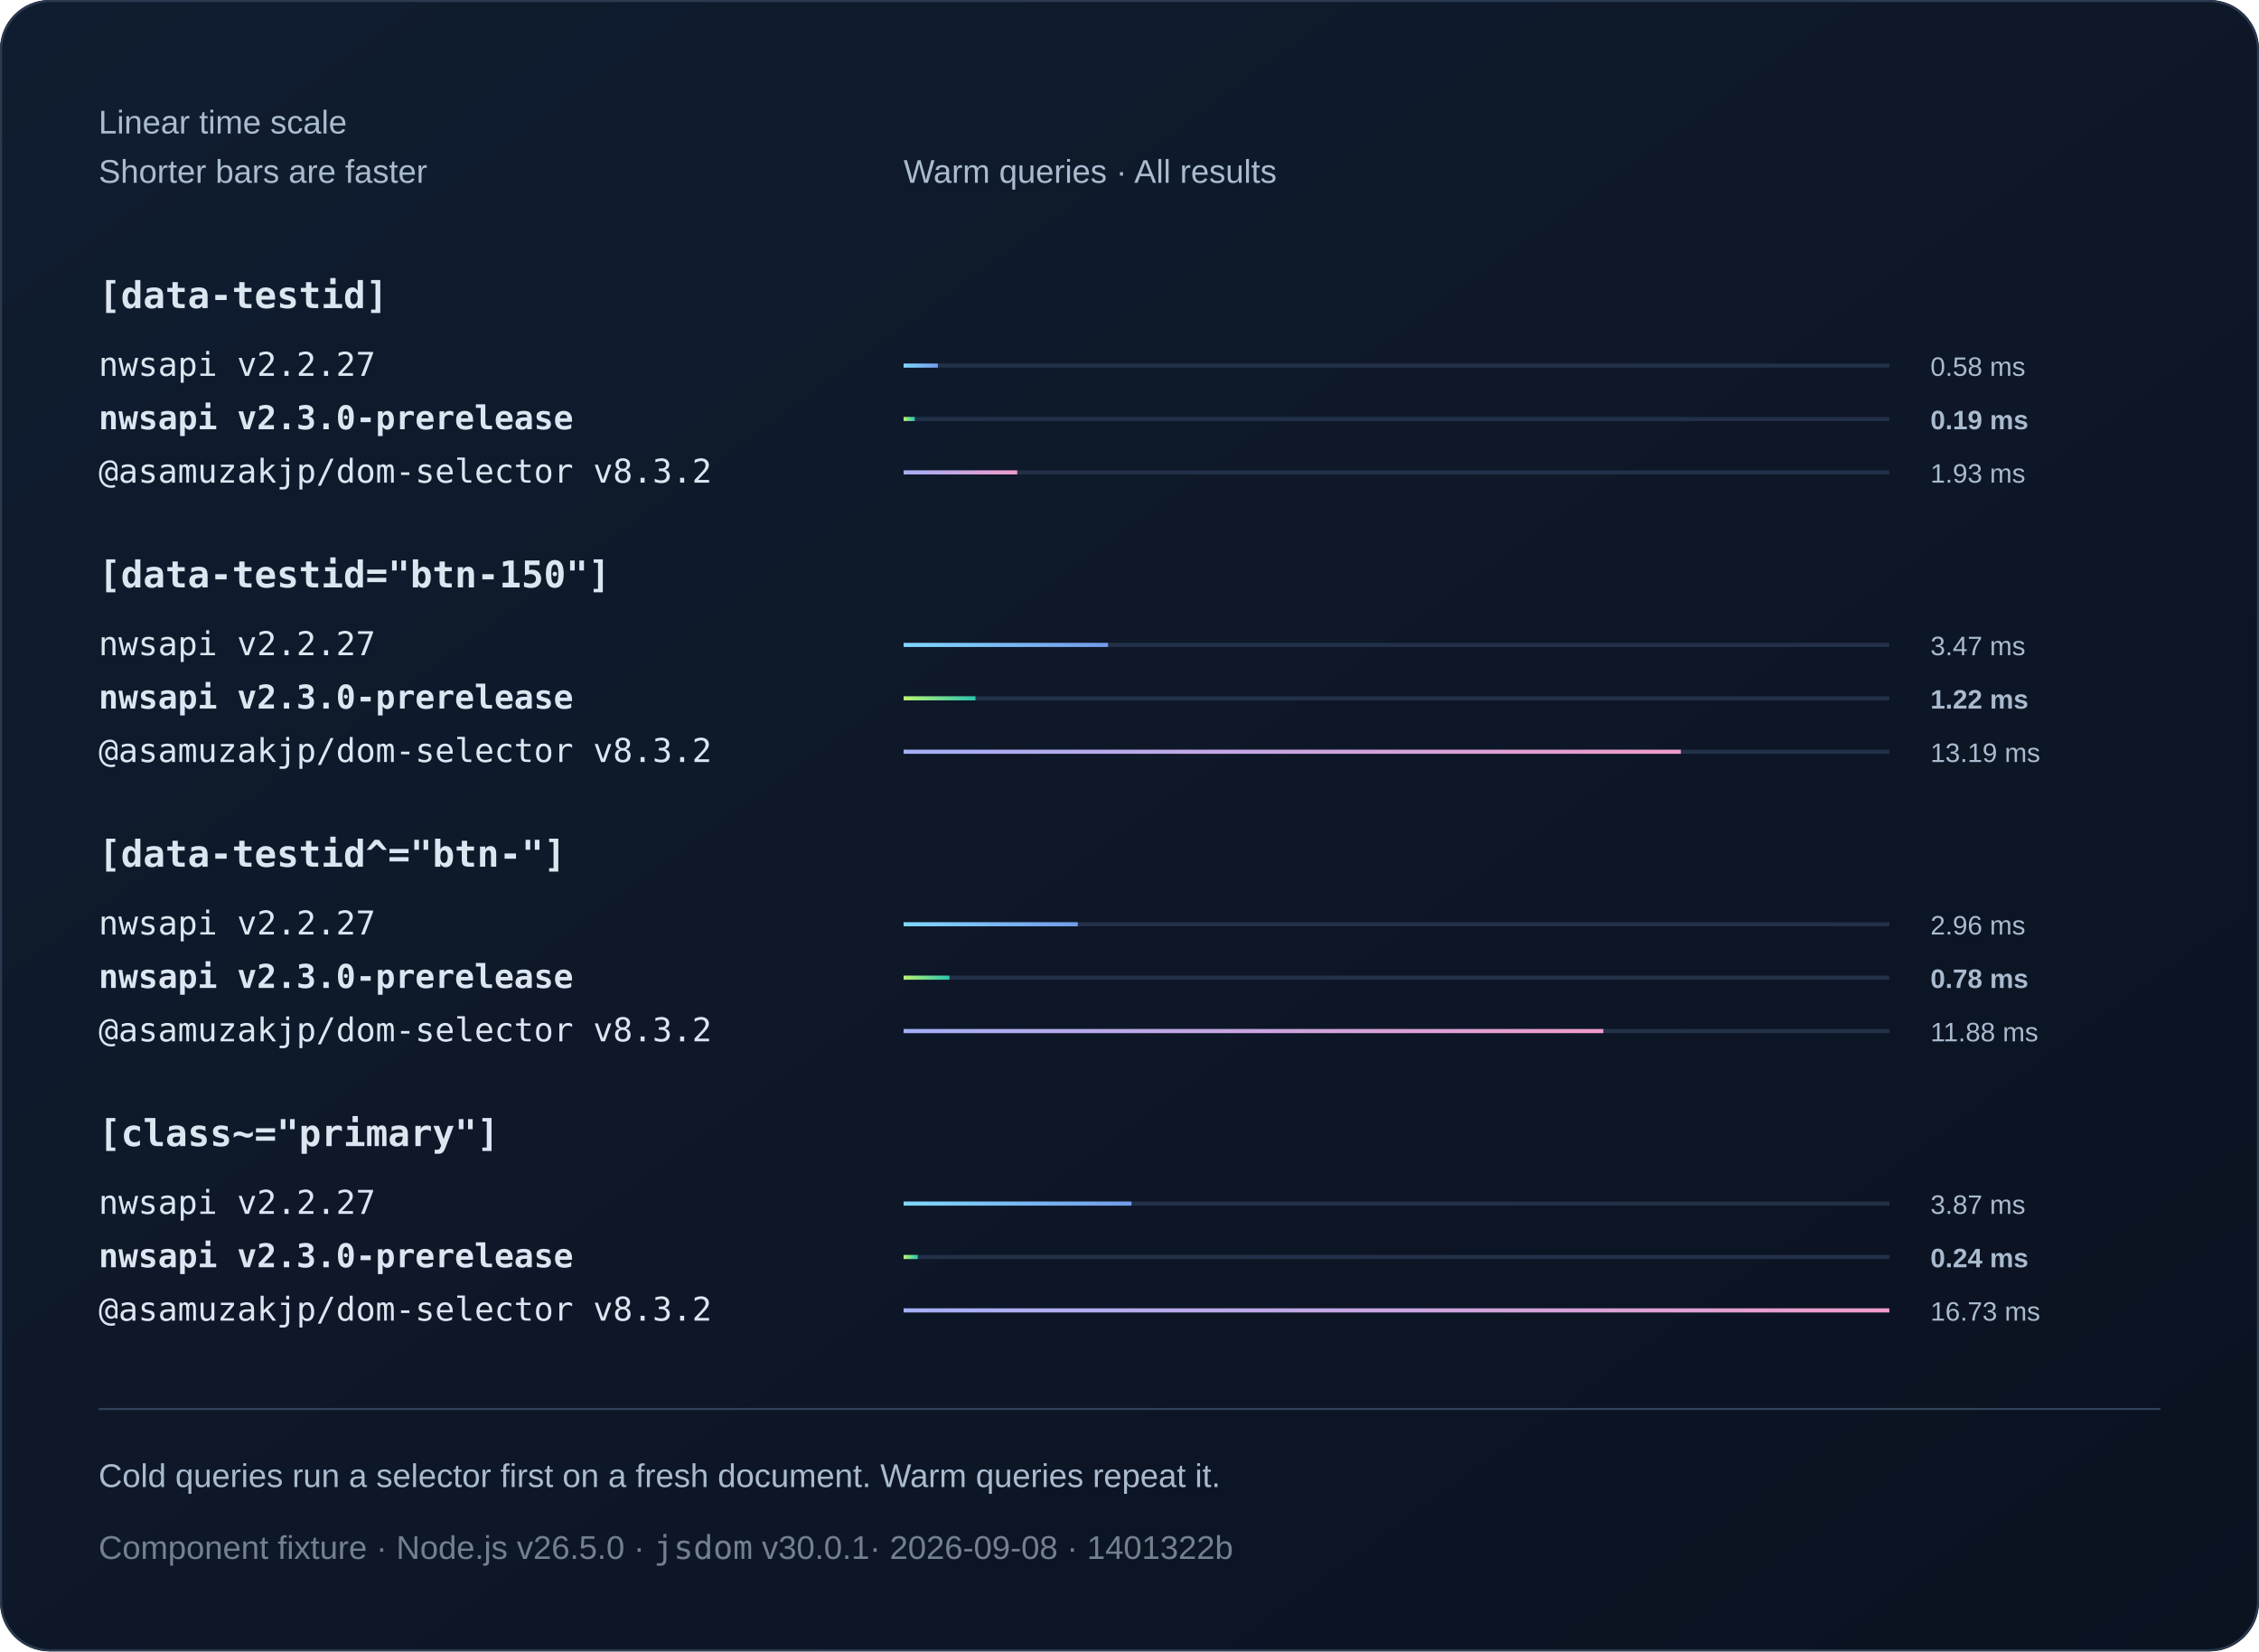
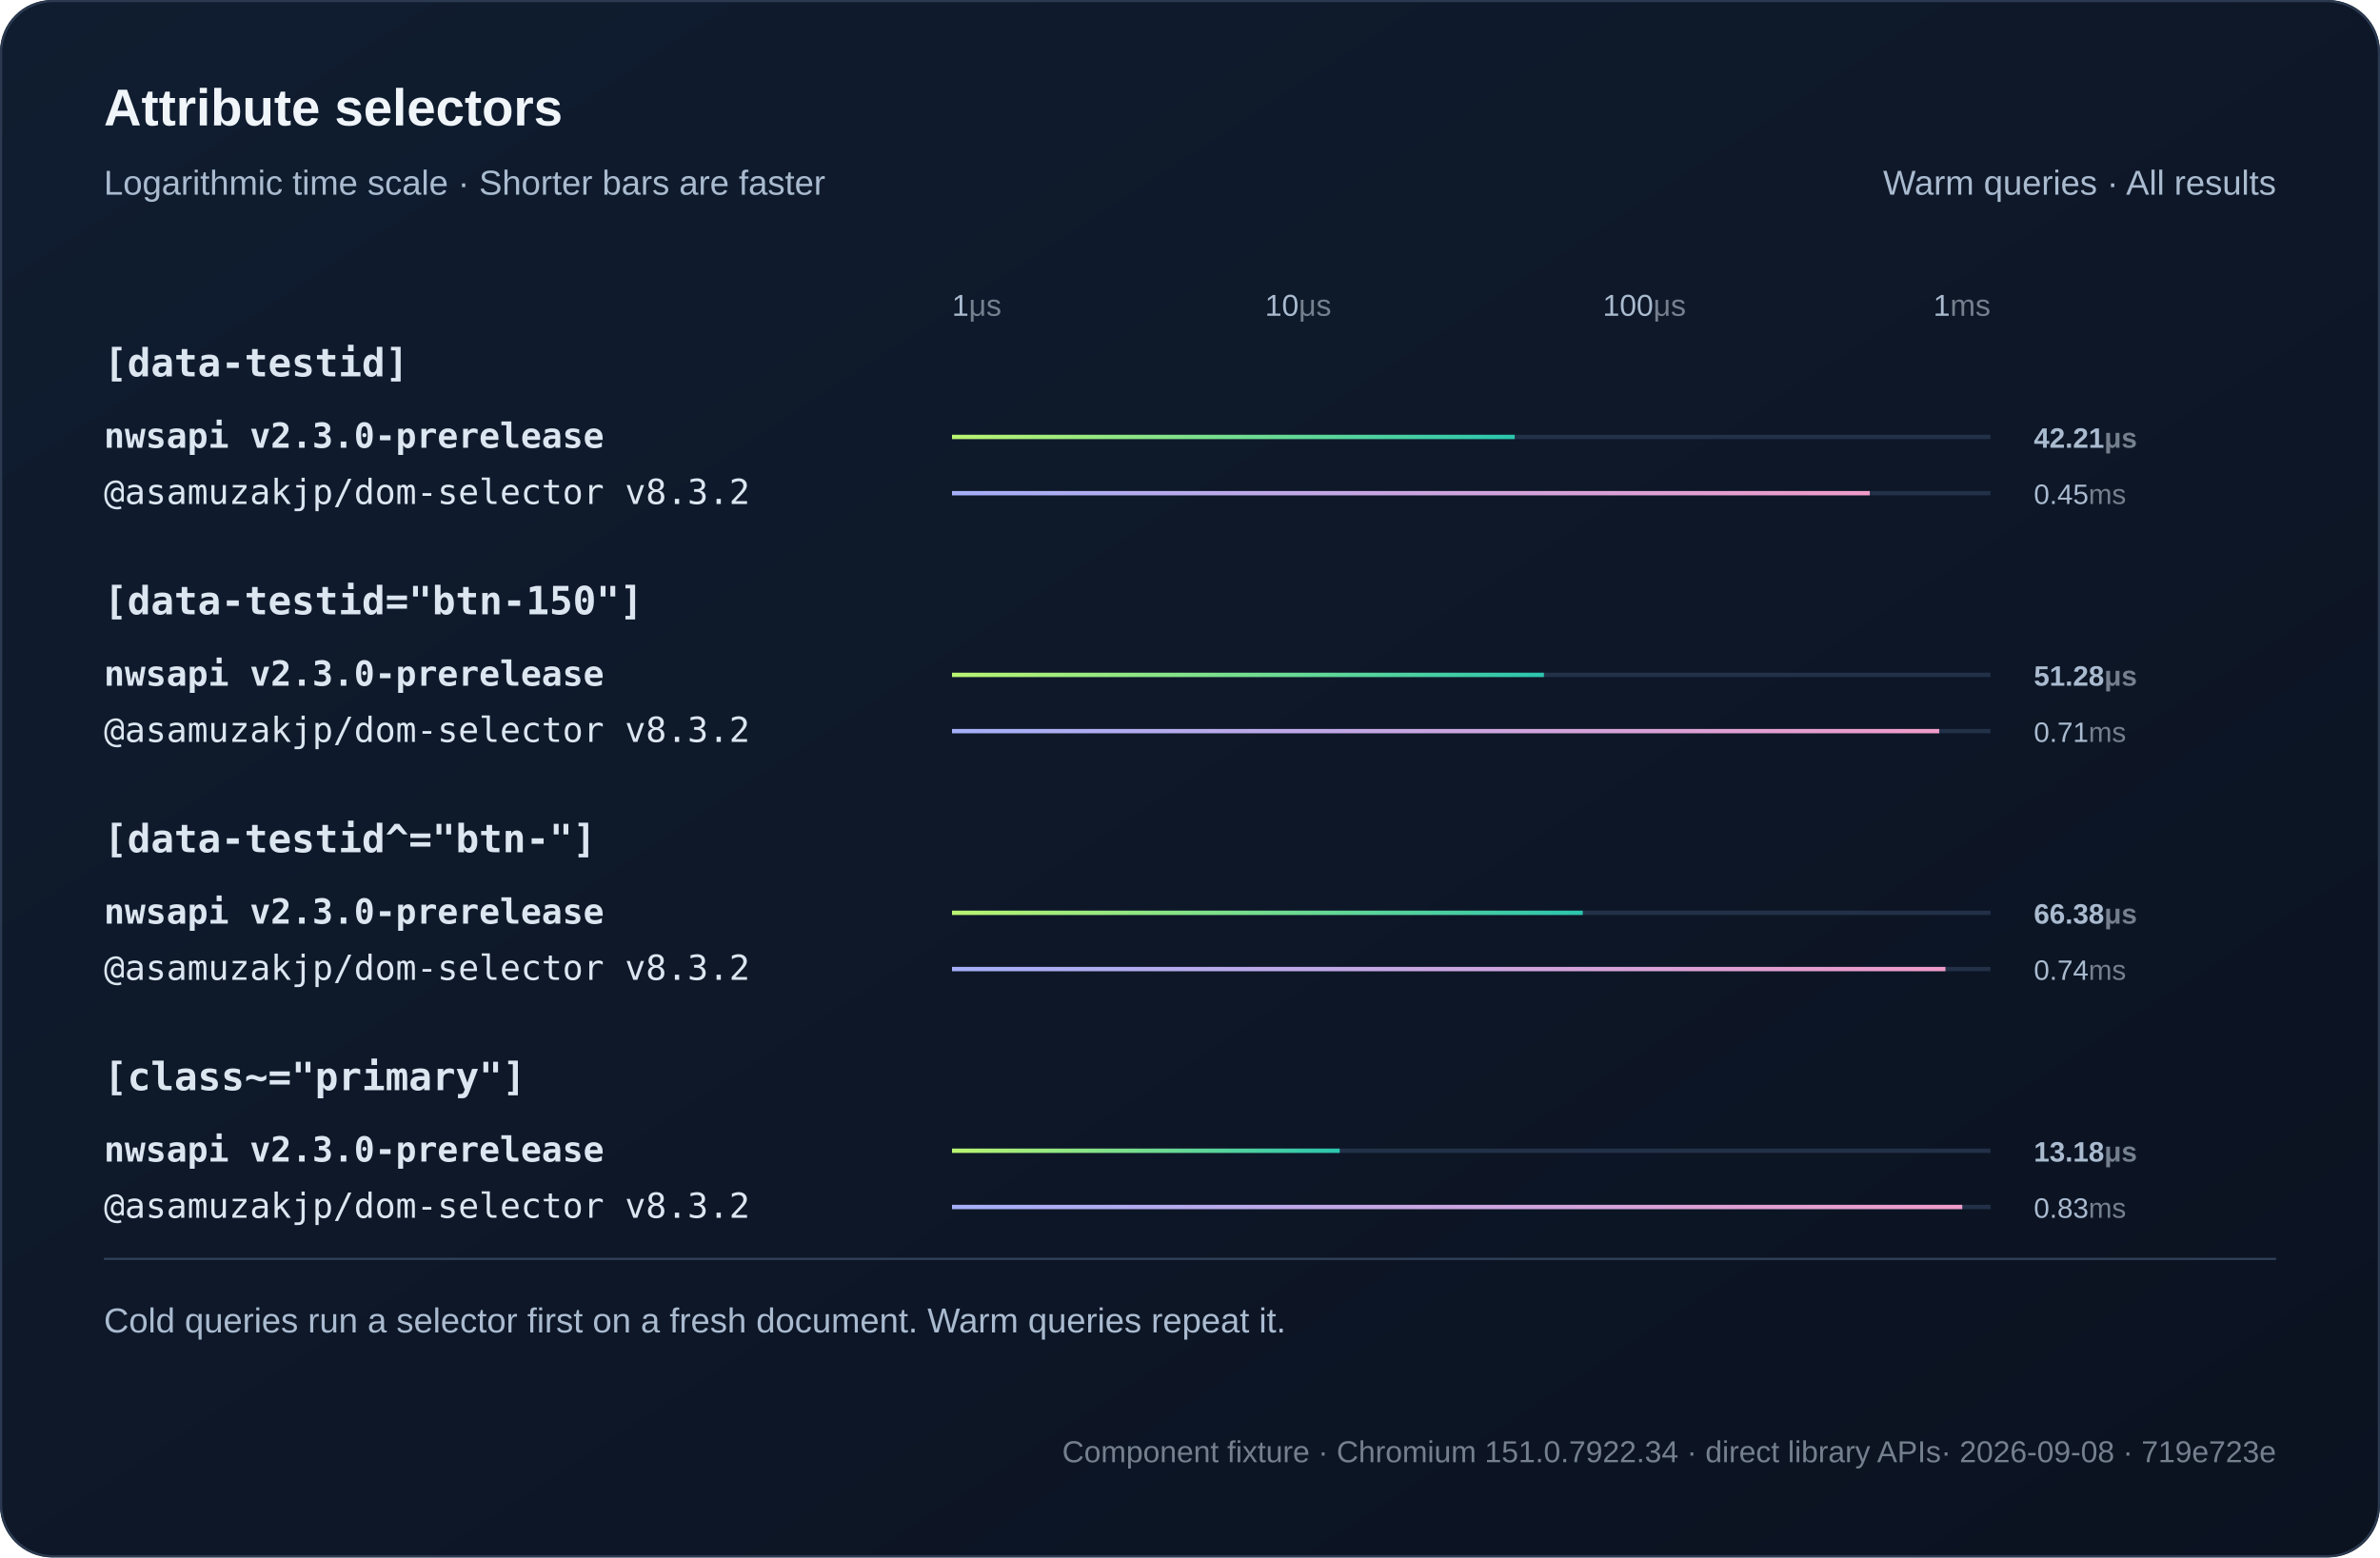
- <svg xmlns="http://www.w3.org/2000/svg" width="1100" height="804" viewBox="0 0 1100 804" role="img">
+ <svg xmlns="http://www.w3.org/2000/svg" width="1100" height="720" viewBox="0 0 1100 720" role="img">
  <defs>
    <linearGradient id="bg" x2="1" y2="1">
      <stop stop-color="#101d30" />
      <stop offset="1" stop-color="#0b1220" />
    </linearGradient>
    <linearGradient id="series0">
-       <stop stop-color="#80d7ff" />
-       <stop offset="1" stop-color="#739be8" />
-     </linearGradient>
-     <linearGradient id="series1">
      <stop stop-color="#baf471" />
      <stop offset="1" stop-color="#2bc5ae" />
    </linearGradient>
-     <linearGradient id="series2">
+     <linearGradient id="series1">
      <stop stop-color="#a4aff7" />
      <stop offset="1" stop-color="#ef9bc9" />
    </linearGradient>
  </defs>
  <style>text{font-family:Arial,Helvetica,sans-serif;fill:#f0f5fa}
.muted{fill:#aabbd0;font:16px Arial,Helvetica,sans-serif}
.code{font:18px Consolas,Menlo,monospace;fill:#dce6f1}
.note .code{font:16px Consolas,Menlo,monospace}
- .metadata,.metadata .code{fill:#75808e}
+ .metadata,.metadata .code{fill:#75808e;font-size:14px}
+ .chart-title{font-size:24px;font-weight:700}
+ .unit{fill:#75808e}
+ .package{font-family:Consolas,Menlo,monospace}
.comparison{font-size:14px;font-variant-numeric:tabular-nums}
.tick{fill:#aabbd0;font-size:12px}
.time{fill:#aabbd0;font-size:13px;font-variant-numeric:tabular-nums}
- .engine{font-size:16px}.selector{font-weight:600}.bar{transform-box:fill-box;transform-origin:left center;animation:fill 800ms ease-out 1 both}@keyframes fill{from{transform:scaleX(0)}to{transform:scaleX(1)}}@media(prefers-reduced-motion:reduce){.bar{animation:none}}</style>
-   <rect width="1100" height="804" rx="24" fill="url(#bg)" />
-   <rect x=".5" y=".5" width="1099" height="803" rx="24" fill="none" stroke="#2b3a50" />
-   <text x="48" y="65" class="muted">Linear time scale</text>
-   <text x="48" y="89" class="muted">Shorter bars are faster</text>
-   <text x="440" y="89" class="muted">Warm queries · All results</text>
-   <text x="48" y="150" class="code selector">[data-testid]</text>
+ .engine{font-size:16px}.selector{font-weight:600}.tick{font-size:14px}.bar{transform-box:fill-box;transform-origin:left center;animation:fill 800ms ease-out both}@keyframes fill{from{transform:scaleX(0)}to{transform:scaleX(1)}}@media(prefers-reduced-motion:reduce){.bar{animation:none}}</style>
+   <rect width="1100" height="720" rx="24" fill="url(#bg)" />
+   <rect x=".5" y=".5" width="1099" height="719" rx="24" fill="none" stroke="#2b3a50" />
+   <text x="48" y="58" class="chart-title">Attribute selectors</text>
+   <text x="48" y="90" class="muted">Logarithmic time scale · Shorter bars are faster</text>
+   <text x="1052" y="90" text-anchor="end" class="muted">Warm queries · All results</text>
+   <text x="440" y="146" text-anchor="start" class="tick">1<tspan class="unit">μs</tspan>
+   </text>
+   <text x="600" y="146" text-anchor="middle" class="tick">10<tspan class="unit">μs</tspan>
+   </text>
+   <text x="760" y="146" text-anchor="middle" class="tick">100<tspan class="unit">μs</tspan>
+   </text>
+   <text x="920" y="146" text-anchor="end" class="tick">1<tspan class="unit">ms</tspan>
+   </text>
+   <text x="48" y="174" class="code selector">[data-testid]</text>
  <g>
-     <text x="48" y="183" class="code engine">nwsapi v2.2.27</text>
-     <path d="M440 178h480" stroke="#223048" stroke-width="2" />
-     <rect class="bar" x="440" y="177" width="16.69" height="2" fill="url(#series0)" />
-     <text x="940" y="183" class="time">0.58 ms</text>
+     <text x="48" y="207" class="code engine" style="font-weight:700">nwsapi v2.3.0-prerelease</text>
+     <path d="M440 202h480" stroke="#223048" stroke-width="2" />
+     <rect class="bar" x="440" y="201" width="260.07" height="2" fill="url(#series0)" />
+     <text x="940" y="207" class="time" style="font-weight:700">42.21<tspan class="unit">μs</tspan>
+     </text>
  </g>
  <g>
-     <text x="48" y="209" class="code engine" style="font-weight:700">nwsapi v2.3.0-prerelease</text>
-     <path d="M440 204h480" stroke="#223048" stroke-width="2" />
-     <rect class="bar" x="440" y="203" width="5.46" height="2" fill="url(#series1)" />
-     <text x="940" y="209" class="time" style="font-weight:700">0.19 ms</text>
+     <text x="48" y="233" class="code engine">@asamuzakjp/dom-selector v8.3.2</text>
+     <path d="M440 228h480" stroke="#223048" stroke-width="2" />
+     <rect class="bar" x="440" y="227" width="424.19" height="2" fill="url(#series1)" />
+     <text x="940" y="233" class="time">0.45<tspan class="unit">ms</tspan>
+     </text>
+   </g>
+   <text x="48" y="284" class="code selector">[data-testid="btn-150"]</text>
+   <g>
+     <text x="48" y="317" class="code engine" style="font-weight:700">nwsapi v2.3.0-prerelease</text>
+     <path d="M440 312h480" stroke="#223048" stroke-width="2" />
+     <rect class="bar" x="440" y="311" width="273.58" height="2" fill="url(#series0)" />
+     <text x="940" y="317" class="time" style="font-weight:700">51.28<tspan class="unit">μs</tspan>
+     </text>
  </g>
  <g>
-     <text x="48" y="235" class="code engine">@asamuzakjp/dom-selector v8.3.2</text>
-     <path d="M440 230h480" stroke="#223048" stroke-width="2" />
-     <rect class="bar" x="440" y="229" width="55.34" height="2" fill="url(#series2)" />
-     <text x="940" y="235" class="time">1.93 ms</text>
+     <text x="48" y="343" class="code engine">@asamuzakjp/dom-selector v8.3.2</text>
+     <path d="M440 338h480" stroke="#223048" stroke-width="2" />
+     <rect class="bar" x="440" y="337" width="456.27" height="2" fill="url(#series1)" />
+     <text x="940" y="343" class="time">0.71<tspan class="unit">ms</tspan>
+     </text>
  </g>
-   <text x="48" y="286" class="code selector">[data-testid="btn-150"]</text>
+   <text x="48" y="394" class="code selector">[data-testid^="btn-"]</text>
  <g>
-     <text x="48" y="319" class="code engine">nwsapi v2.2.27</text>
-     <path d="M440 314h480" stroke="#223048" stroke-width="2" />
-     <rect class="bar" x="440" y="313" width="99.55" height="2" fill="url(#series0)" />
-     <text x="940" y="319" class="time">3.47 ms</text>
+     <text x="48" y="427" class="code engine" style="font-weight:700">nwsapi v2.3.0-prerelease</text>
+     <path d="M440 422h480" stroke="#223048" stroke-width="2" />
+     <rect class="bar" x="440" y="421" width="291.53" height="2" fill="url(#series0)" />
+     <text x="940" y="427" class="time" style="font-weight:700">66.38<tspan class="unit">μs</tspan>
+     </text>
  </g>
  <g>
-     <text x="48" y="345" class="code engine" style="font-weight:700">nwsapi v2.3.0-prerelease</text>
-     <path d="M440 340h480" stroke="#223048" stroke-width="2" />
-     <rect class="bar" x="440" y="339" width="35" height="2" fill="url(#series1)" />
-     <text x="940" y="345" class="time" style="font-weight:700">1.22 ms</text>
+     <text x="48" y="453" class="code engine">@asamuzakjp/dom-selector v8.3.2</text>
+     <path d="M440 448h480" stroke="#223048" stroke-width="2" />
+     <rect class="bar" x="440" y="447" width="459.16" height="2" fill="url(#series1)" />
+     <text x="940" y="453" class="time">0.74<tspan class="unit">ms</tspan>
+     </text>
+   </g>
+   <text x="48" y="504" class="code selector">[class~="primary"]</text>
+   <g>
+     <text x="48" y="537" class="code engine" style="font-weight:700">nwsapi v2.3.0-prerelease</text>
+     <path d="M440 532h480" stroke="#223048" stroke-width="2" />
+     <rect class="bar" x="440" y="531" width="179.19" height="2" fill="url(#series0)" />
+     <text x="940" y="537" class="time" style="font-weight:700">13.18<tspan class="unit">μs</tspan>
+     </text>
  </g>
  <g>
-     <text x="48" y="371" class="code engine">@asamuzakjp/dom-selector v8.3.2</text>
-     <path d="M440 366h480" stroke="#223048" stroke-width="2" />
-     <rect class="bar" x="440" y="365" width="378.48" height="2" fill="url(#series2)" />
-     <text x="940" y="371" class="time">13.19 ms</text>
+     <text x="48" y="563" class="code engine">@asamuzakjp/dom-selector v8.3.2</text>
+     <path d="M440 558h480" stroke="#223048" stroke-width="2" />
+     <rect class="bar" x="440" y="557" width="466.94" height="2" fill="url(#series1)" />
+     <text x="940" y="563" class="time">0.83<tspan class="unit">ms</tspan>
+     </text>
  </g>
-   <text x="48" y="422" class="code selector">[data-testid^="btn-"]</text>
-   <g>
-     <text x="48" y="455" class="code engine">nwsapi v2.2.27</text>
-     <path d="M440 450h480" stroke="#223048" stroke-width="2" />
-     <rect class="bar" x="440" y="449" width="84.82" height="2" fill="url(#series0)" />
-     <text x="940" y="455" class="time">2.96 ms</text>
-   </g>
-   <g>
-     <text x="48" y="481" class="code engine" style="font-weight:700">nwsapi v2.3.0-prerelease</text>
-     <path d="M440 476h480" stroke="#223048" stroke-width="2" />
-     <rect class="bar" x="440" y="475" width="22.31" height="2" fill="url(#series1)" />
-     <text x="940" y="481" class="time" style="font-weight:700">0.78 ms</text>
-   </g>
-   <g>
-     <text x="48" y="507" class="code engine">@asamuzakjp/dom-selector v8.3.2</text>
-     <path d="M440 502h480" stroke="#223048" stroke-width="2" />
-     <rect class="bar" x="440" y="501" width="340.73" height="2" fill="url(#series2)" />
-     <text x="940" y="507" class="time">11.88 ms</text>
-   </g>
-   <text x="48" y="558" class="code selector">[class~="primary"]</text>
-   <g>
-     <text x="48" y="591" class="code engine">nwsapi v2.2.27</text>
-     <path d="M440 586h480" stroke="#223048" stroke-width="2" />
-     <rect class="bar" x="440" y="585" width="110.96" height="2" fill="url(#series0)" />
-     <text x="940" y="591" class="time">3.87 ms</text>
-   </g>
-   <g>
-     <text x="48" y="617" class="code engine" style="font-weight:700">nwsapi v2.3.0-prerelease</text>
-     <path d="M440 612h480" stroke="#223048" stroke-width="2" />
-     <rect class="bar" x="440" y="611" width="6.92" height="2" fill="url(#series1)" />
-     <text x="940" y="617" class="time" style="font-weight:700">0.24 ms</text>
-   </g>
-   <g>
-     <text x="48" y="643" class="code engine">@asamuzakjp/dom-selector v8.3.2</text>
-     <path d="M440 638h480" stroke="#223048" stroke-width="2" />
-     <rect class="bar" x="440" y="637" width="480" height="2" fill="url(#series2)" />
-     <text x="940" y="643" class="time">16.73 ms</text>
-   </g>
-   <path d="M48 686h1004" stroke="#304159" />
-   <text x="48" y="724" class="muted">Cold queries run a selector first on a fresh document. Warm queries repeat it.</text>
-   <text x="48" y="759" class="muted note metadata">Component fixture · Node.js v26.5.0 · <tspan class="code">jsdom</tspan> v30.0.1<tspan fill="#75808e"> · 2026-09-08 · 1401322b</tspan>
+   <path d="M48 582h1004" stroke="#304159" />
+   <text x="48" y="616" class="muted">Cold queries run a selector first on a fresh document. Warm queries repeat it.</text>
+   <text x="1052" y="676" text-anchor="end" class="muted note metadata">Component fixture · Chromium 151.0.7922.34 · direct library APIs<tspan fill="#75808e"> · 2026-09-08 · 719e723e</tspan>
  </text>
</svg>
